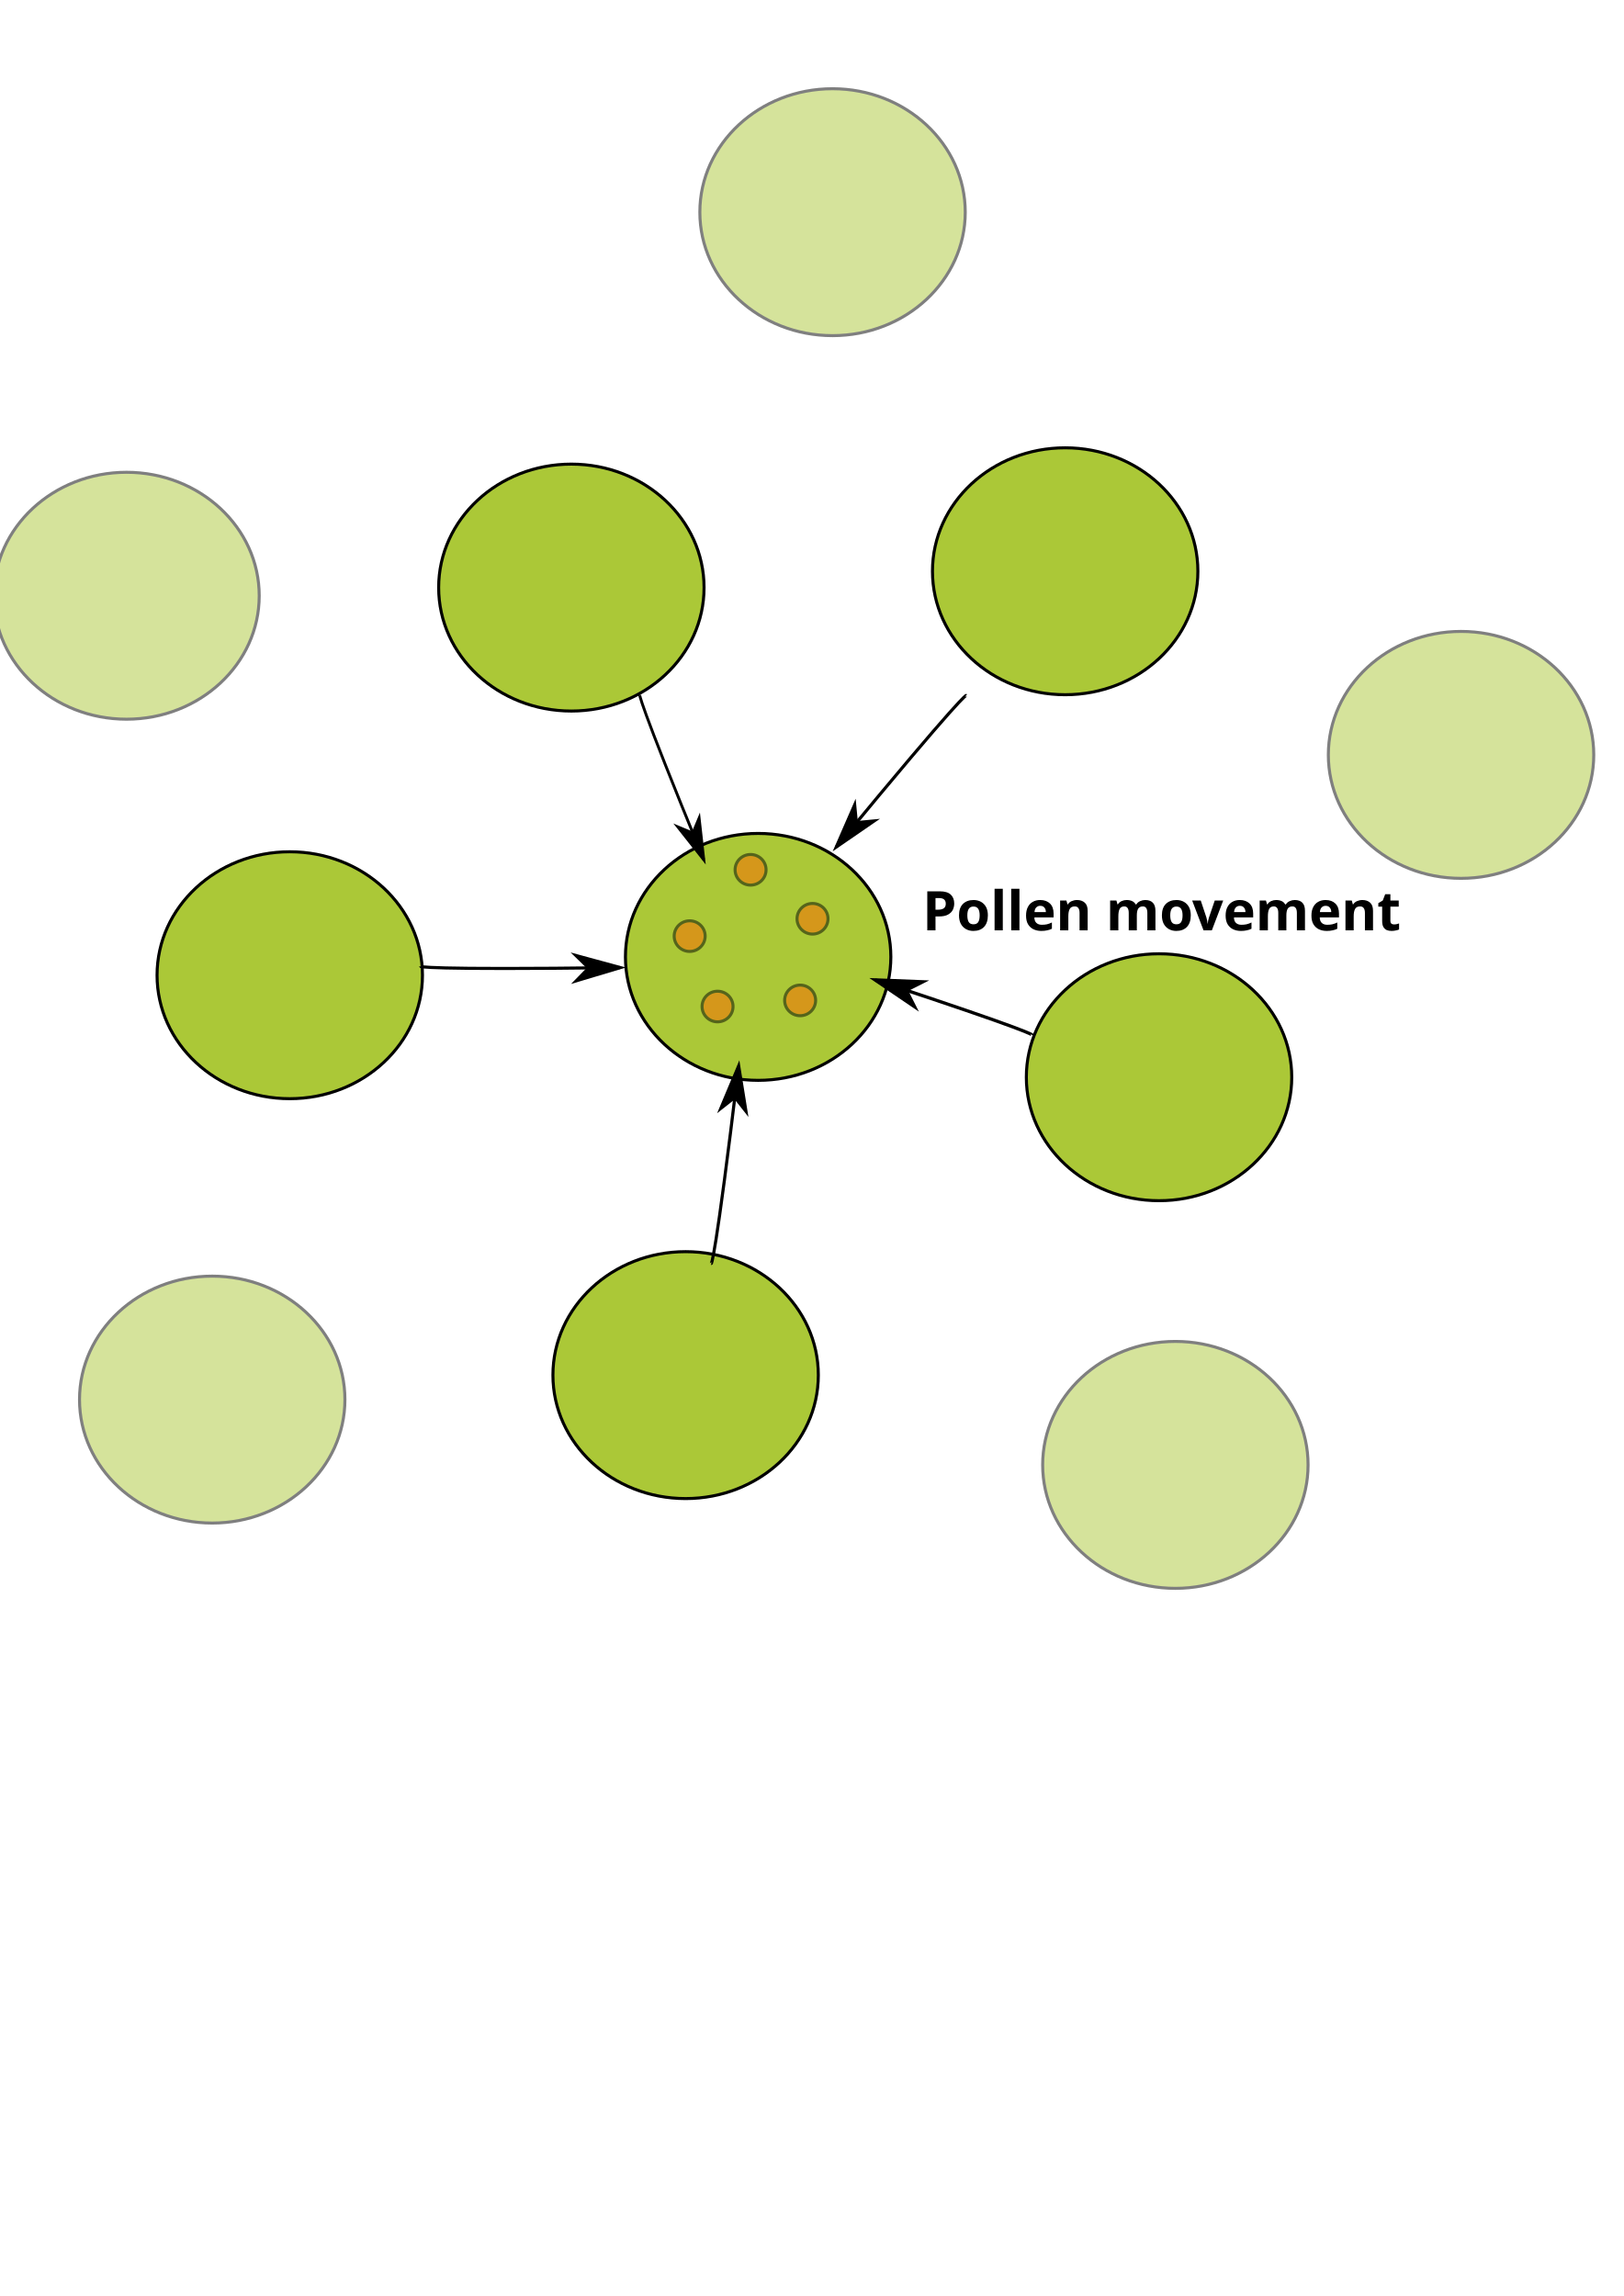
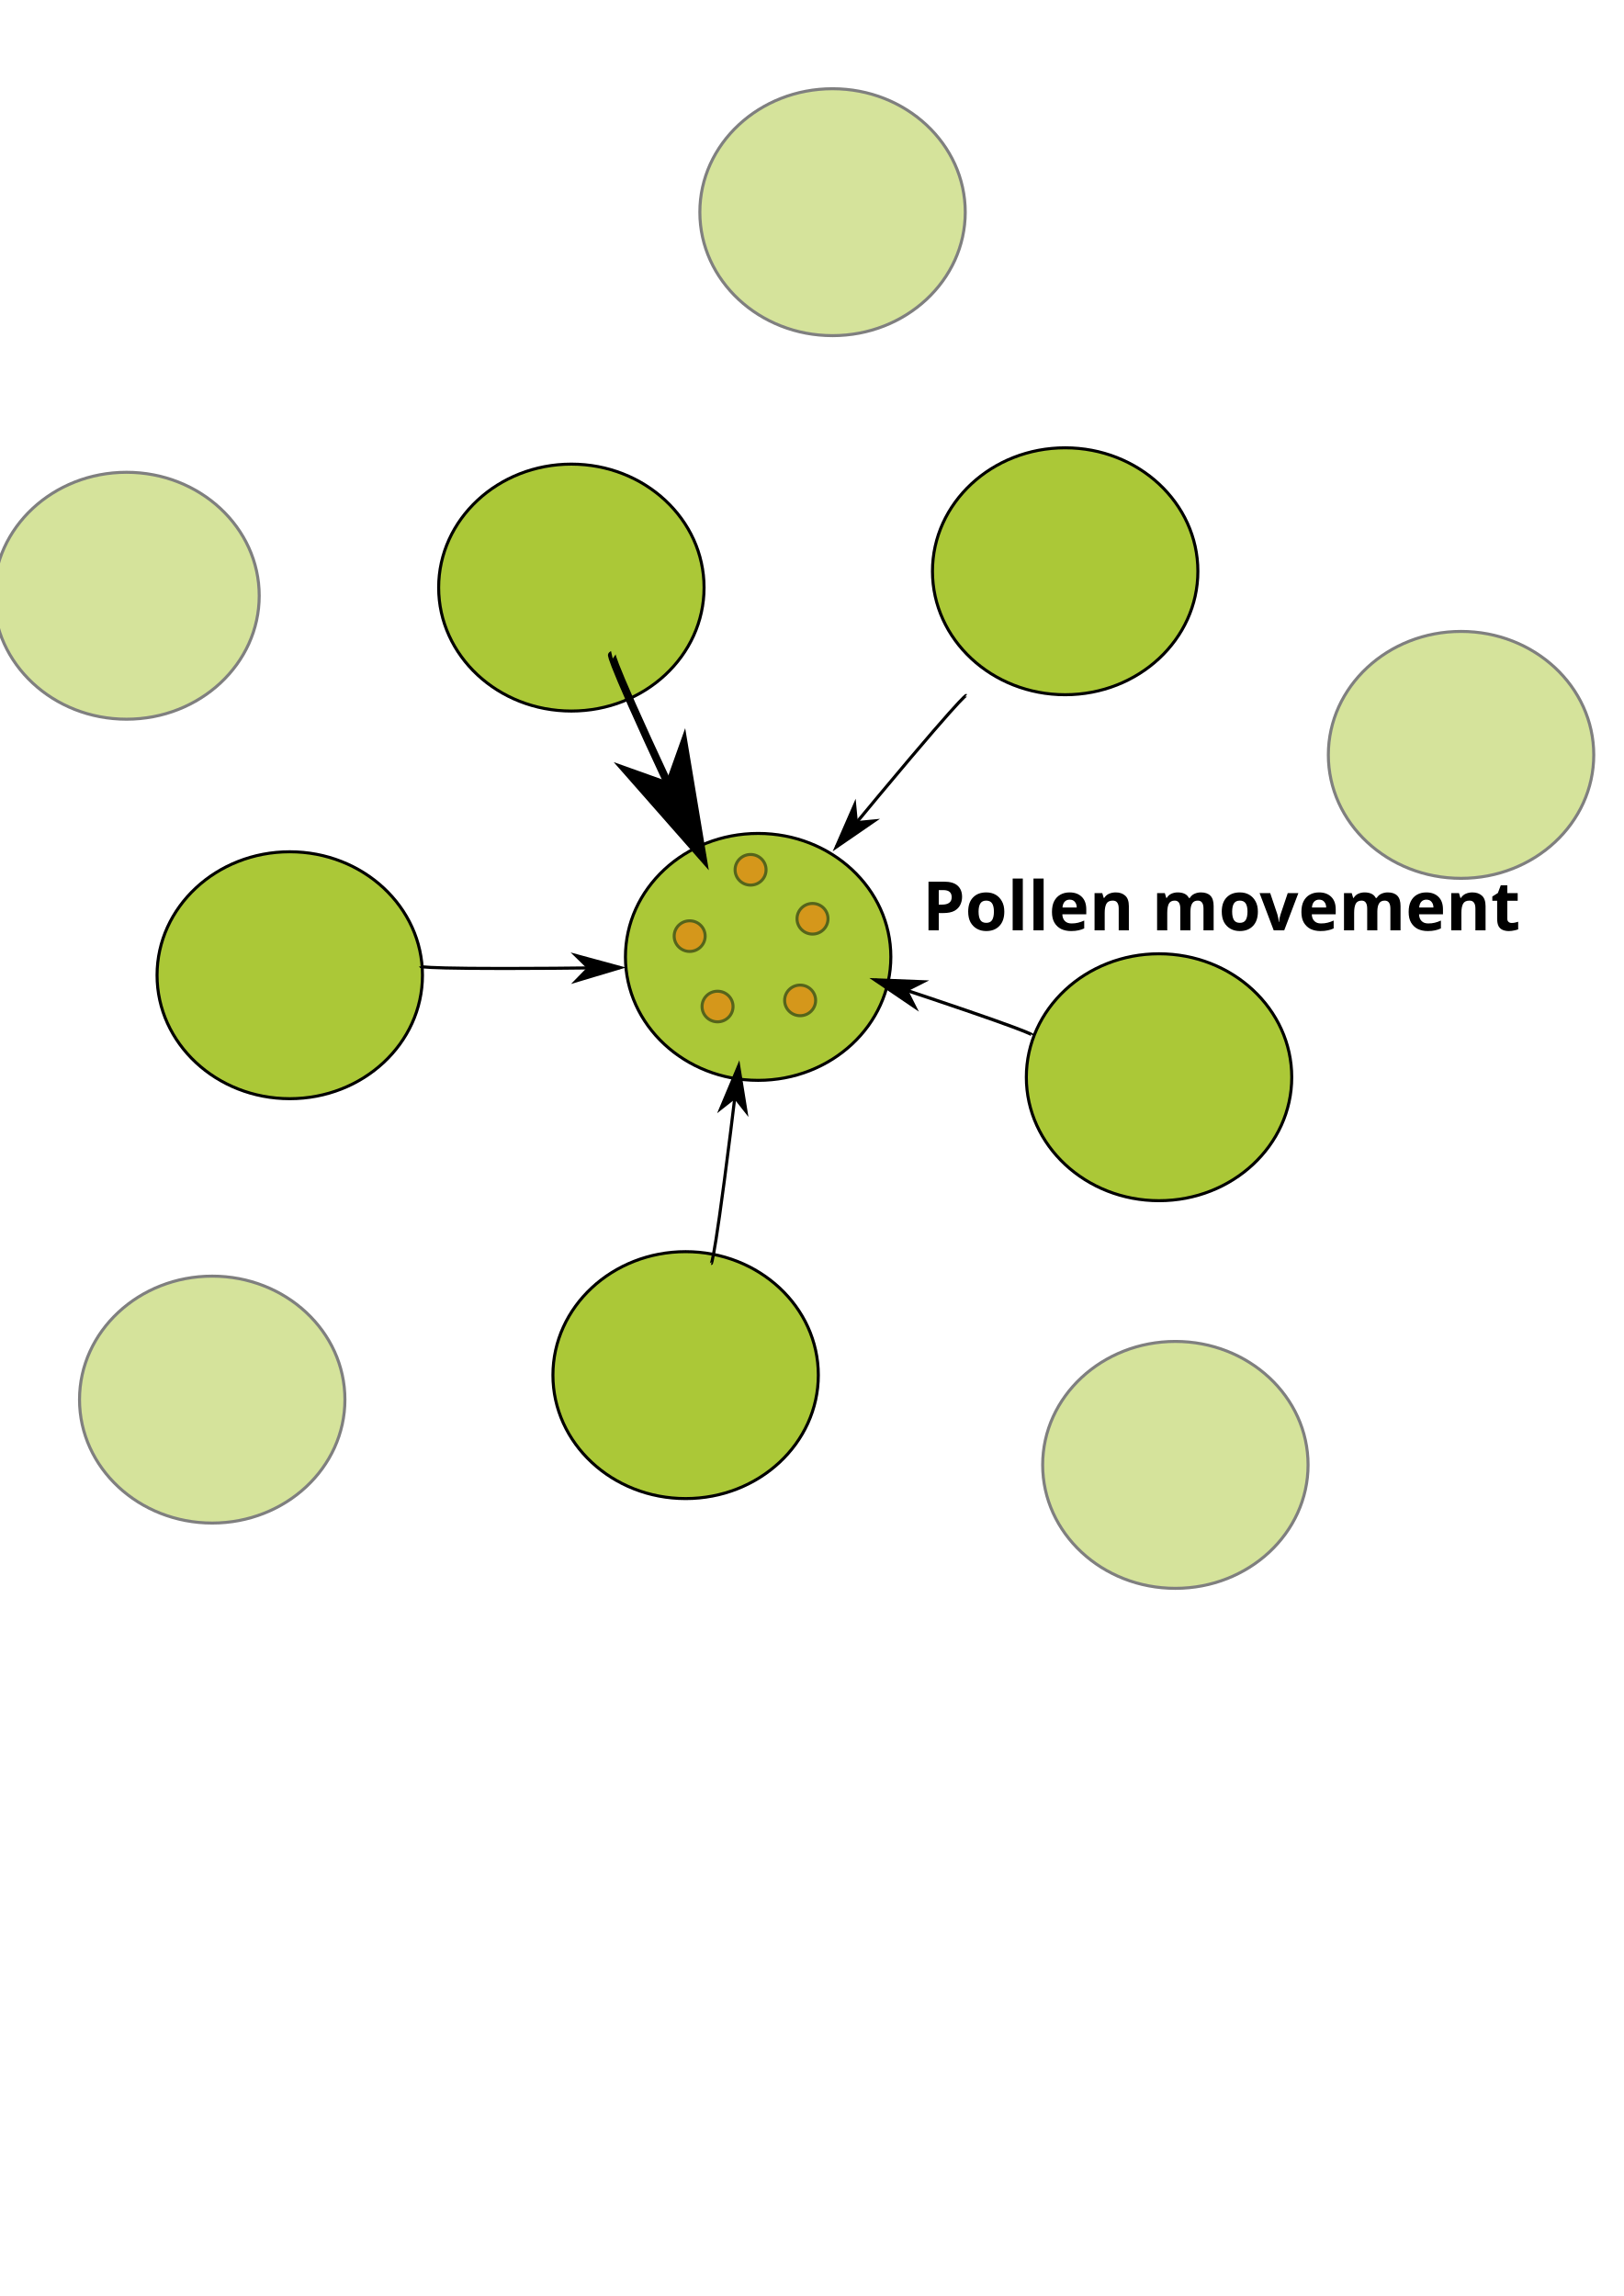
<svg xmlns="http://www.w3.org/2000/svg" width="210mm" height="297mm" viewBox="0 0 210 297" version="1.1" id="svg5">
  <defs id="defs2">
    <marker style="overflow:visible;" id="Arrow1Lend" refX="0.0" refY="0.0" orient="auto">
      <path transform="scale(0.8) rotate(180) translate(12.5,0)" style="fill-rule:evenodd;fill:context-stroke;stroke:context-stroke;stroke-width:1.0pt;" d="M 0.0,0.0 L 5.0,-5.0 L -12.5,0.0 L 5.0,5.0 L 0.0,0.0 z " id="path1463" />
    </marker>
    <marker style="overflow:visible" id="marker1740" refX="0.0" refY="0.0" orient="auto">
      <path transform="scale(0.8) translate(12.5,0)" style="fill-rule:evenodd;fill:context-stroke;stroke:context-stroke;stroke-width:1.0pt" d="M 0.0,0.0 L 5.0,-5.0 L -12.5,0.0 L 5.0,5.0 L 0.0,0.0 z " id="path1738" />
    </marker>
    <marker style="overflow:visible" id="marker1730" refX="0.0" refY="0.0" orient="auto">
      <path transform="scale(0.8) translate(12.5,0)" style="fill-rule:evenodd;fill:context-stroke;stroke:context-stroke;stroke-width:1.0pt" d="M 0.0,0.0 L 5.0,-5.0 L -12.5,0.0 L 5.0,5.0 L 0.0,0.0 z " id="path1728" />
    </marker>
    <marker style="overflow:visible" id="Arrow1Lstart" refX="0.0" refY="0.0" orient="auto">
      <path transform="scale(0.8) translate(12.5,0)" style="fill-rule:evenodd;fill:context-stroke;stroke:context-stroke;stroke-width:1.0pt" d="M 0.0,0.0 L 5.0,-5.0 L -12.5,0.0 L 5.0,5.0 L 0.0,0.0 z " id="path1460" />
    </marker>
    <marker style="overflow:visible" id="marker1740-8" refX="0" refY="0" orient="auto">
      <path transform="matrix(0.8,0,0,0.8,10,0)" style="fill:context-stroke;fill-rule:evenodd;stroke:context-stroke;stroke-width:1pt" d="M 0,0 5,-5 -12.5,0 5,5 Z" id="path1738-1" />
    </marker>
    <marker style="overflow:visible" id="marker1740-8-0" refX="0" refY="0" orient="auto">
      <path transform="matrix(0.8,0,0,0.8,10,0)" style="fill:context-stroke;fill-rule:evenodd;stroke:context-stroke;stroke-width:1pt" d="M 0,0 5,-5 -12.5,0 5,5 Z" id="path1738-1-7" />
    </marker>
    <marker style="overflow:visible" id="marker1740-8-9" refX="0" refY="0" orient="auto">
      <path transform="matrix(0.8,0,0,0.8,10,0)" style="fill:context-stroke;fill-rule:evenodd;stroke:context-stroke;stroke-width:1pt" d="M 0,0 5,-5 -12.5,0 5,5 Z" id="path1738-1-2" />
    </marker>
    <marker style="overflow:visible" id="marker1740-8-9-2" refX="0" refY="0" orient="auto">
      <path transform="matrix(0.8,0,0,0.8,10,0)" style="fill:context-stroke;fill-rule:evenodd;stroke:context-stroke;stroke-width:1pt" d="M 0,0 5,-5 -12.5,0 5,5 Z" id="path1738-1-2-2" />
    </marker>
    <marker style="overflow:visible" id="marker1740-8-9-2-9" refX="0" refY="0" orient="auto">
-       <path transform="matrix(0.8,0,0,0.8,10,0)" style="fill:context-stroke;fill-rule:evenodd;stroke:context-stroke;stroke-width:1pt" d="M 0,0 5,-5 -12.5,0 5,5 Z" id="path1738-1-2-2-0" />
+       <path transform="matrix(0.8,0,0,0.8,10,0)" style="fill:context-stroke;fill-rule:evenodd;stroke:#000000;stroke-width:1pt;stroke-opacity:1" d="M 0,0 5,-5 -12.5,0 5,5 Z" id="path1738-1-2-2-0" />
    </marker>
    <marker style="overflow:visible" id="marker1740-8-9-2-3" refX="0" refY="0" orient="auto">
      <path transform="matrix(0.8,0,0,0.8,10,0)" style="fill:context-stroke;fill-rule:evenodd;stroke:context-stroke;stroke-width:1pt" d="M 0,0 5,-5 -12.5,0 5,5 Z" id="path1738-1-2-2-6" />
    </marker>
  </defs>
  <g id="layer1">
    <ellipse style="opacity:1;fill:#abc837;stroke:#000000;stroke-width:0.391;fill-opacity:1" id="path846" cx="98.053" cy="123.779" rx="17.163" ry="15.97" />
    <ellipse style="opacity:1;fill:#abc837;stroke:#000000;stroke-width:0.391" id="path846-8" cx="149.904" cy="139.347" rx="17.163" ry="15.97" />
    <ellipse style="opacity:1;fill:#abc837;stroke:#000000;stroke-width:0.391" id="path846-8-7" cx="137.763" cy="73.896" rx="17.163" ry="15.97" />
    <ellipse style="opacity:1;fill:#abc837;stroke:#000000;stroke-width:0.391" id="path846-8-0" cx="73.896" cy="76.007" rx="17.163" ry="15.97" />
    <ellipse style="opacity:1;fill:#abc837;stroke:#000000;stroke-width:0.391" id="path846-8-78" cx="37.476" cy="126.151" rx="17.163" ry="15.97" />
    <ellipse style="opacity:1;fill:#abc837;stroke:#000000;stroke-width:0.391" id="path846-8-786" cx="88.675" cy="177.878" rx="17.163" ry="15.97" />
    <ellipse style="opacity:0.5;fill:#abc837;stroke:#000000;stroke-width:0.391" id="path846-8-3" cx="152.015" cy="189.491" rx="17.163" ry="15.97" />
    <ellipse style="opacity:0.5;fill:#abc837;stroke:#000000;stroke-width:0.391" id="path846-8-9" cx="188.963" cy="97.648" rx="17.163" ry="15.97" />
    <ellipse style="opacity:0.5;fill:#abc837;stroke:#000000;stroke-width:0.391" id="path846-8-2" cx="107.677" cy="27.447" rx="17.163" ry="15.97" />
    <ellipse style="opacity:0.5;fill:#abc837;stroke:#000000;stroke-width:0.391" id="path846-8-8" cx="16.363" cy="77.063" rx="17.163" ry="15.97" />
    <ellipse style="opacity:0.5;fill:#abc837;stroke:#000000;stroke-width:0.391" id="path846-8-6" cx="27.447" cy="181.045" rx="17.163" ry="15.97" />
    <ellipse style="opacity:0.5;fill:#ff6600;stroke:#000000;stroke-width:0.391" id="path1130" cx="89.198" cy="121.091" rx="2.003" ry="1.98" />
    <ellipse style="opacity:0.5;fill:#ff6600;stroke:#000000;stroke-width:0.391" id="path1130-1" cx="92.803" cy="130.199" rx="2.003" ry="1.98" />
    <ellipse style="opacity:0.5;fill:#ff6600;stroke:#000000;stroke-width:0.391" id="path1130-6" cx="105.086" cy="118.847" rx="2.003" ry="1.98" />
    <ellipse style="opacity:0.5;fill:#ff6600;stroke:#000000;stroke-width:0.391" id="path1130-67" cx="103.484" cy="129.407" rx="2.003" ry="1.98" />
    <ellipse style="opacity:0.5;fill:#ff6600;stroke:#000000;stroke-width:0.391" id="path1130-68" cx="97.075" cy="112.512" rx="2.003" ry="1.98" />
    <path style="fill:none;stroke:#000000;stroke-width:0.419;stroke-linecap:butt;stroke-linejoin:miter;stroke-miterlimit:4;stroke-dasharray:none;stroke-opacity:1;marker-start:url(#marker1740-8)" d="m 113.211,126.768 c 20.398,6.717 20.271,7.102 20.271,7.102" id="path7133-0" />
    <path style="fill:none;stroke:#000000;stroke-width:0.402;stroke-linecap:butt;stroke-linejoin:miter;stroke-miterlimit:4;stroke-dasharray:none;stroke-opacity:1;marker-start:url(#marker1740-8-9)" d="M 108.188,109.528 C 124.605,89.627 124.967,89.948 124.967,89.948" id="path7133-0-4" />
    <path style="fill:none;stroke:#000000;stroke-width:0.402;stroke-linecap:butt;stroke-linejoin:miter;stroke-miterlimit:4;stroke-dasharray:none;stroke-opacity:1;marker-start:url(#marker1740-8-9-2)" d="m 80.185,125.164 c -25.797,0.328 -25.785,-0.156 -25.785,-0.156" id="path7133-0-4-2" />
    <path style="fill:none;stroke:#000000;stroke-width:0.402;stroke-linecap:butt;stroke-linejoin:miter;stroke-miterlimit:4;stroke-dasharray:none;stroke-opacity:1;marker-start:url(#marker1740-8-9-2-3)" d="m 95.529,137.927 c -3.064,25.617 -3.542,25.541 -3.542,25.541" id="path7133-0-4-2-6" />
-     <path style="fill:none;stroke:#000000;stroke-width:0.366;stroke-linecap:butt;stroke-linejoin:miter;stroke-miterlimit:4;stroke-dasharray:none;stroke-opacity:1;marker-start:url(#marker1740-8-9-2-9)" d="M 91.005,111.173 C 82.293,89.953 82.733,89.836 82.733,89.836" id="path7133-0-4-2-0" />
-     <text xml:space="preserve" style="font-style:normal;font-variant:normal;font-weight:bold;font-stretch:normal;font-size:7.056px;line-height:1.25;font-family:sans-serif;-inkscape-font-specification:'sans-serif, Bold';font-variant-ligatures:normal;font-variant-caps:normal;font-variant-numeric:normal;font-variant-east-asian:normal;fill:#000000;fill-opacity:1;stroke:none;stroke-width:0.265" x="119.289" y="120.345" id="text10287">
-       <tspan id="tspan10285" style="font-style:normal;font-variant:normal;font-weight:bold;font-stretch:normal;font-size:7.056px;font-family:sans-serif;-inkscape-font-specification:'sans-serif, Bold';font-variant-ligatures:normal;font-variant-caps:normal;font-variant-numeric:normal;font-variant-east-asian:normal;stroke-width:0.265" x="119.289" y="120.345">Pollen movement</tspan>
+     <path style="fill:none;stroke:#000000;stroke-width:1.008;stroke-linecap:butt;stroke-linejoin:miter;stroke-miterlimit:4;stroke-dasharray:none;stroke-opacity:1;marker-start:url(#marker1740-8-9-2-9)" d="M 90.835,110.806 C 78.513,84.843 79.135,84.7 79.135,84.7" id="path7133-0-4-2-0" />
+     <text xml:space="preserve" style="font-style:normal;font-variant:normal;font-weight:bold;font-stretch:normal;font-size:8.819px;line-height:1.25;font-family:sans-serif;-inkscape-font-specification:'sans-serif, Bold';font-variant-ligatures:normal;font-variant-caps:normal;font-variant-numeric:normal;font-variant-east-asian:normal;fill:#000000;fill-opacity:1;stroke:none;stroke-width:0.265;" x="119.289" y="120.345" id="text10287">
+       <tspan id="tspan10285" style="font-style:normal;font-variant:normal;font-weight:bold;font-stretch:normal;font-size:8.819px;font-family:sans-serif;-inkscape-font-specification:'sans-serif, Bold';font-variant-ligatures:normal;font-variant-caps:normal;font-variant-numeric:normal;font-variant-east-asian:normal;stroke-width:0.265;" x="119.289" y="120.345">Pollen movement</tspan>
    </text>
  </g>
</svg>
